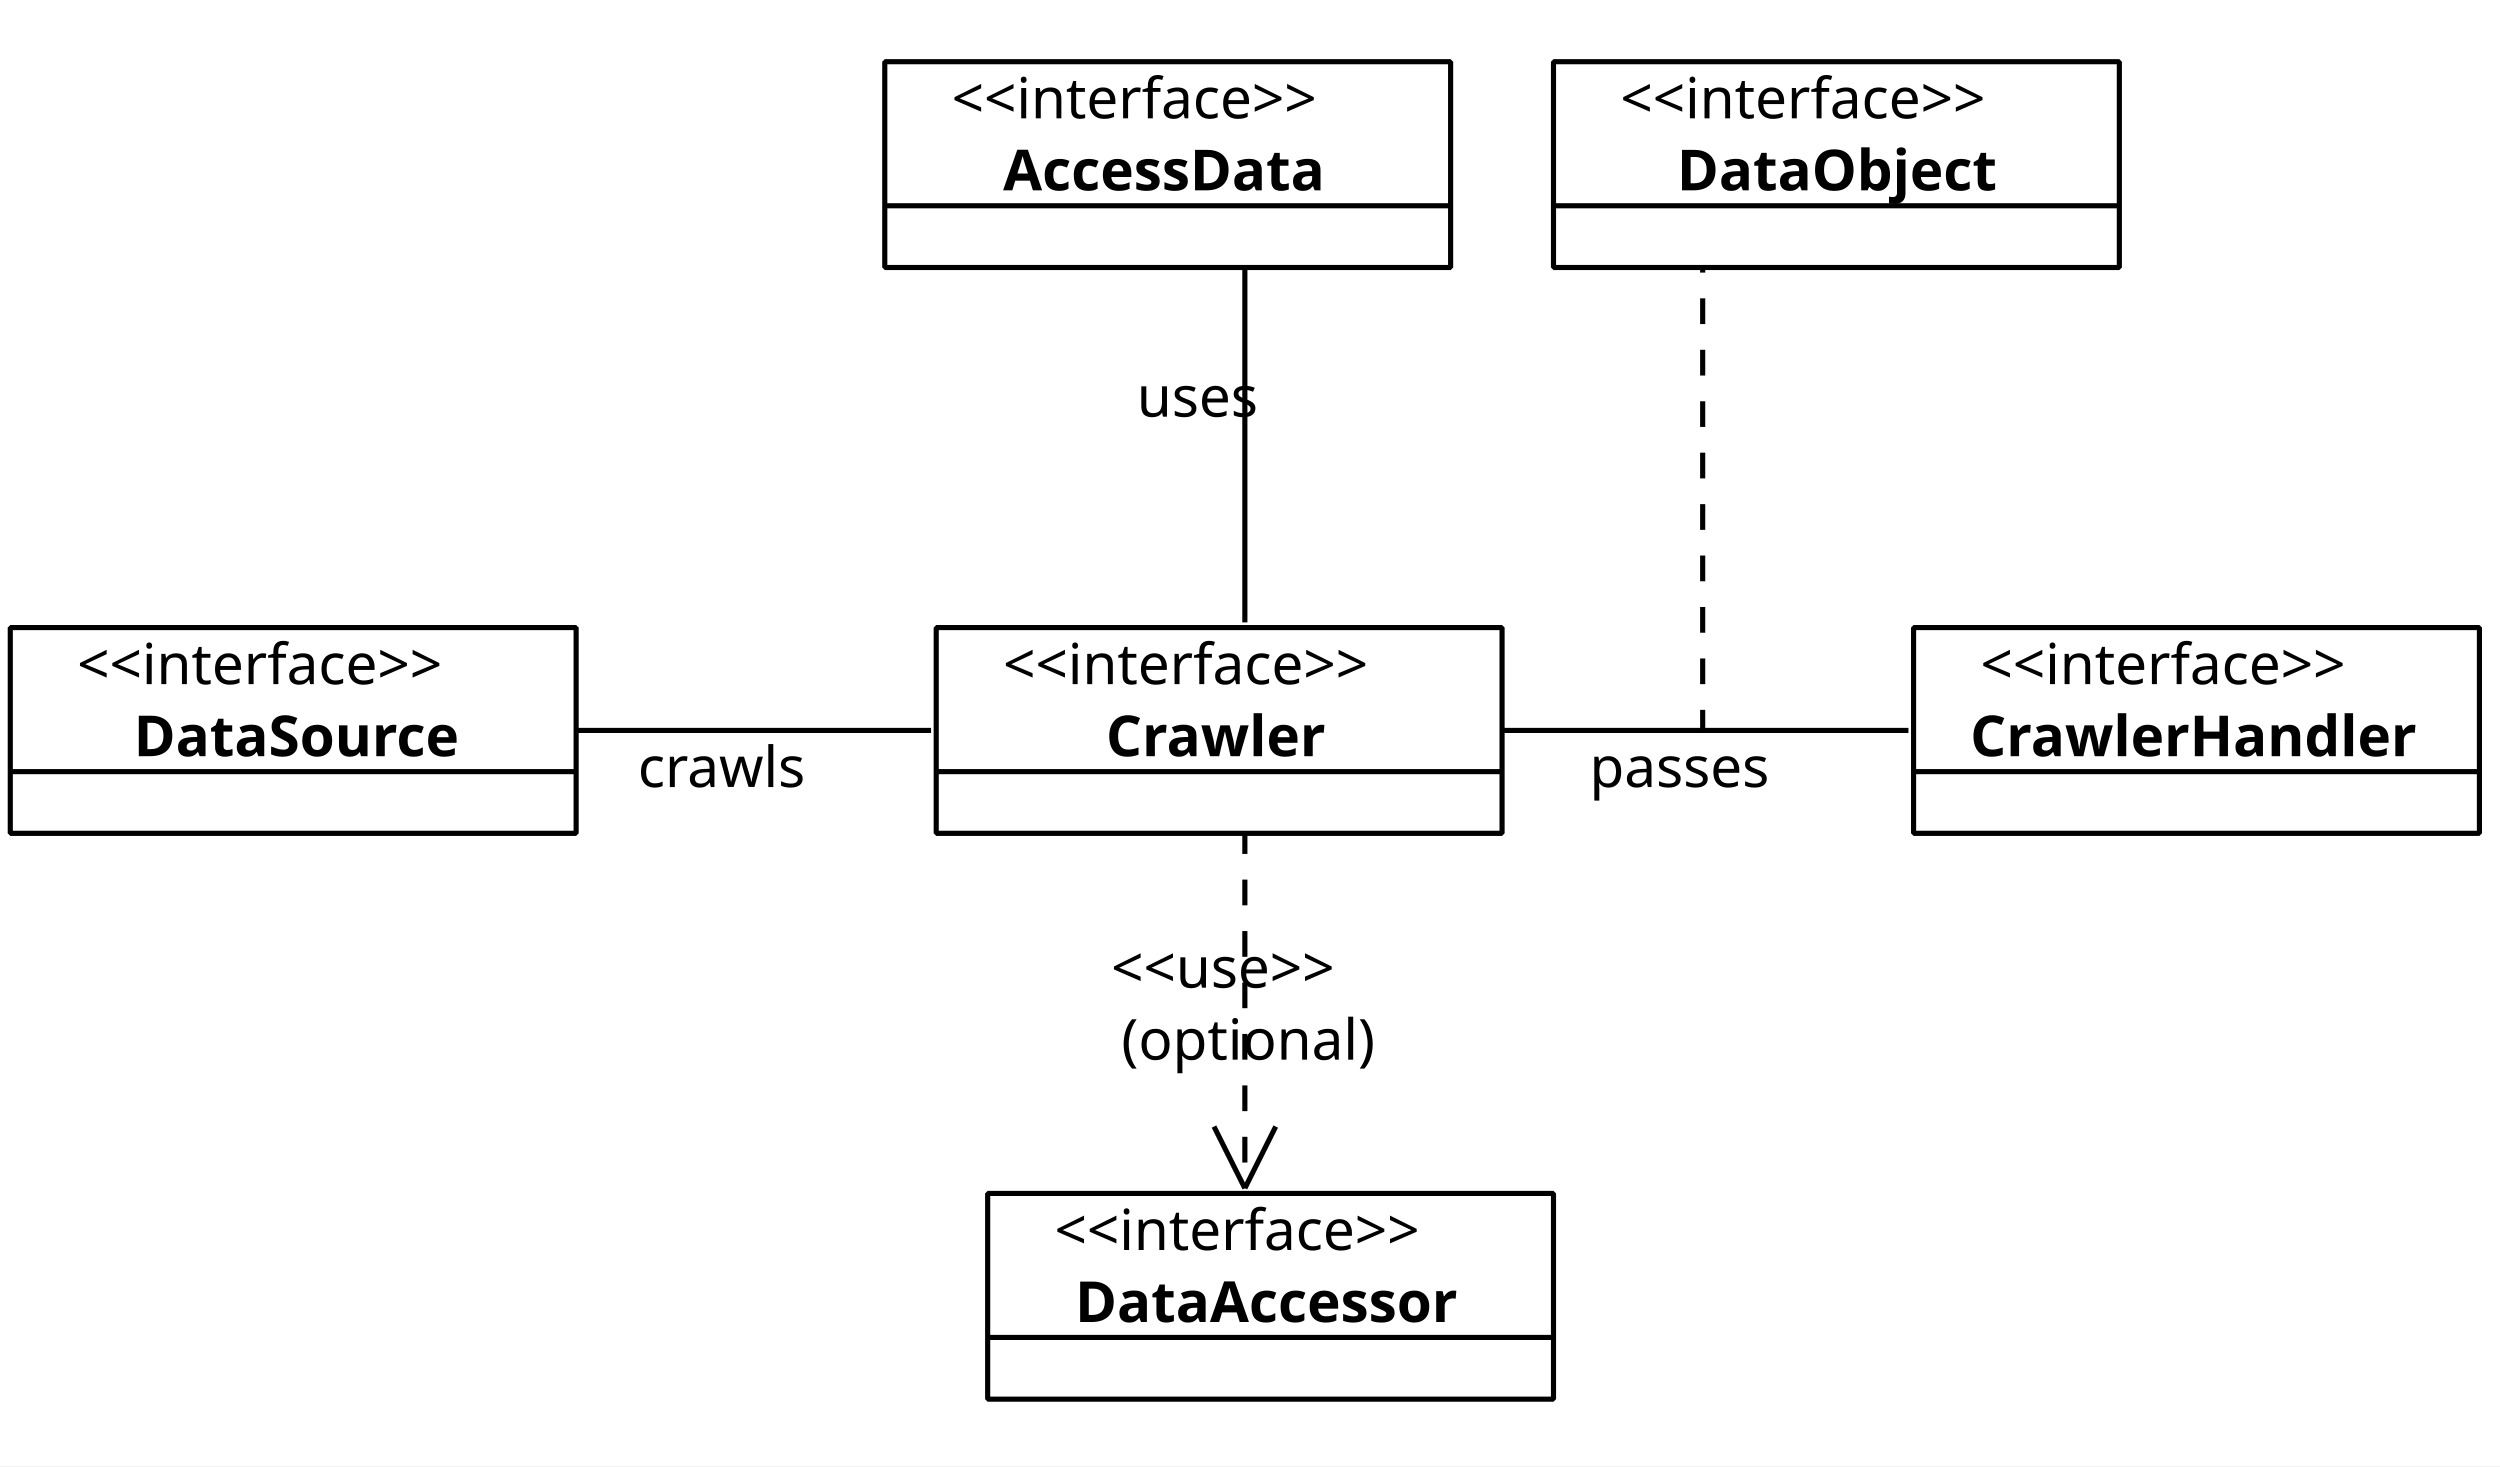
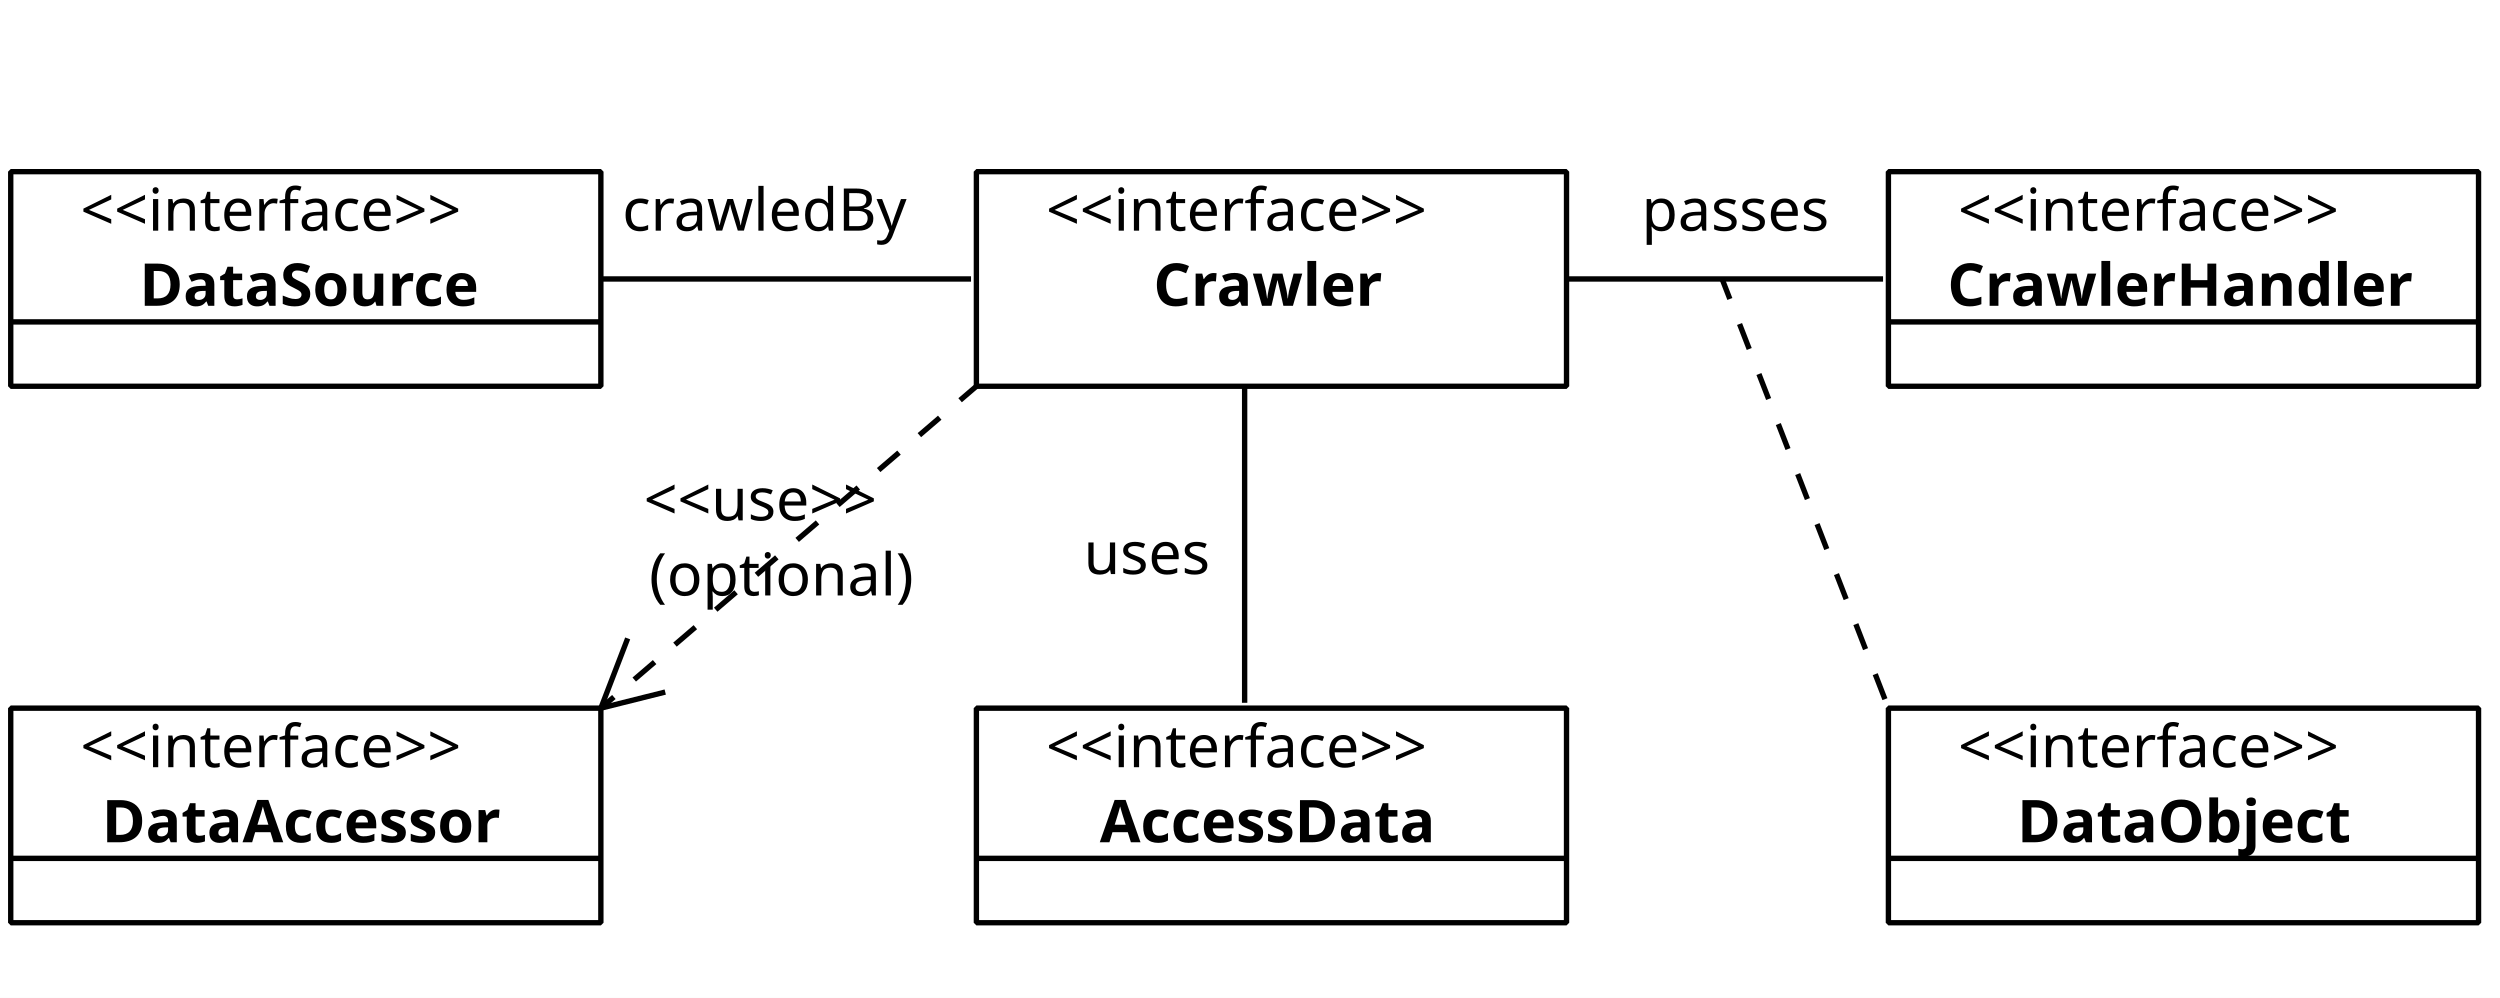
- <svg xmlns="http://www.w3.org/2000/svg" style="fill-opacity:1; color-rendering:auto; color-interpolation:auto; text-rendering:auto; stroke:black; stroke-linecap:square; stroke-miterlimit:10; shape-rendering:auto; stroke-opacity:1; fill:black; stroke-dasharray:none; font-weight:normal; stroke-width:1; font-family:'Dialog'; font-style:normal; stroke-linejoin:miter; font-size:12; stroke-dashoffset:0; image-rendering:auto;" width="486" height="285">
+ <svg xmlns="http://www.w3.org/2000/svg" style="fill-opacity:1; color-rendering:auto; color-interpolation:auto; text-rendering:auto; stroke:black; stroke-linecap:square; stroke-miterlimit:10; shape-rendering:auto; stroke-opacity:1; fill:black; stroke-dasharray:none; font-weight:normal; stroke-width:1; font-family:'Dialog'; font-style:normal; stroke-linejoin:miter; font-size:12; stroke-dashoffset:0; image-rendering:auto;" width="466" height="186">
  <defs id="genericDefs" />
  <g>
    <defs id="defs1">
      <clipPath clipPathUnits="userSpaceOnUse" id="clipPath1">
        <path d="M-3 -3 L117 -3 L117 47 L-3 47 L-3 -3 Z" />
      </clipPath>
      <clipPath clipPathUnits="userSpaceOnUse" id="clipPath2">
        <path d="M0 0 L114 0 L114 16 L0 16 L0 0 Z" />
      </clipPath>
      <clipPath clipPathUnits="userSpaceOnUse" id="clipPath3">
        <path d="M0 0 L114 0 L114 32 L0 32 L0 0 Z" />
      </clipPath>
      <clipPath clipPathUnits="userSpaceOnUse" id="clipPath4">
-         <path d="M0 0 L78 0 L78 32 L0 32 L0 0 Z" />
+         <path d="M0 0 L79 0 L79 32 L0 32 L0 0 Z" />
      </clipPath>
      <clipPath clipPathUnits="userSpaceOnUse" id="clipPath5">
-         <path d="M0 0 L60 0 L60 18 L0 18 L0 0 Z" />
+         <path d="M0 0 L61 0 L61 18 L0 18 L0 0 Z" />
      </clipPath>
      <clipPath clipPathUnits="userSpaceOnUse" id="clipPath6">
-         <path d="M0 0 L48 0 L48 18 L0 18 L0 0 Z" />
+         <path d="M0 0 L49 0 L49 18 L0 18 L0 0 Z" />
      </clipPath>
      <clipPath clipPathUnits="userSpaceOnUse" id="clipPath7">
-         <path d="M0 0 L57 0 L57 18 L0 18 L0 0 Z" />
+         <path d="M0 0 L77 0 L77 18 L0 18 L0 0 Z" />
      </clipPath>
      <clipPath clipPathUnits="userSpaceOnUse" id="clipPath8">
-         <path d="M0 0 L104 0 L104 173 L0 173 L0 0 Z" />
+         <path d="M0 0 L174 0 L174 164 L0 164 L0 0 Z" />
      </clipPath>
      <clipPath clipPathUnits="userSpaceOnUse" id="clipPath9">
-         <path d="M0 0 L104 0 L104 194 L0 194 L0 0 Z" />
+         <path d="M0 0 L135 0 L135 184 L0 184 L0 0 Z" />
      </clipPath>
      <clipPath clipPathUnits="userSpaceOnUse" id="clipPath10">
-         <path d="M0 0 L183 0 L183 104 L0 104 L0 0 Z" />
+         <path d="M0 0 L163 0 L163 104 L0 104 L0 0 Z" />
      </clipPath>
      <clipPath clipPathUnits="userSpaceOnUse" id="clipPath11">
+         <path d="M0 0 L104 0 L104 163 L0 163 L0 0 Z" />
+       </clipPath>
+       <clipPath clipPathUnits="userSpaceOnUse" id="clipPath12">
        <path d="M0 0 L173 0 L173 104 L0 104 L0 0 Z" />
      </clipPath>
    </defs>
    <g style="fill:white; text-rendering:optimizeLegibility; stroke:white;">
-       <rect x="0" y="0" width="486" style="stroke:none;" height="285" />
+       <rect x="0" y="0" width="466" style="stroke:none;" height="186" />
    </g>
-     <g transform="translate(2,122)" style="font-size:11; fill:white; text-rendering:optimizeLegibility; font-family:sans-serif; stroke:white; font-weight:bold;">
+     <g transform="translate(2,32)" style="font-size:11; fill:white; text-rendering:optimizeLegibility; font-family:sans-serif; stroke:white; font-weight:bold;">
      <rect x="0" y="0" width="110" style="clip-path:url(#clipPath1); stroke:none;" height="40" />
    </g>
-     <g transform="translate(2,122)" style="stroke-linecap:butt; font-size:11; text-rendering:optimizeLegibility; stroke-linejoin:bevel; font-family:sans-serif; font-weight:bold; stroke-miterlimit:0;">
+     <g transform="translate(2,32)" style="stroke-linecap:butt; font-size:11; text-rendering:optimizeLegibility; stroke-linejoin:bevel; font-family:sans-serif; font-weight:bold; stroke-miterlimit:0;">
      <rect x="0" y="0" width="110" style="clip-path:url(#clipPath1); fill:none;" height="40" />
      <line x1="0" x2="110" y1="28" style="clip-path:url(#clipPath1); fill:none;" y2="28" />
    </g>
-     <g transform="translate(182,122)" style="font-size:11; fill:white; text-rendering:optimizeLegibility; font-family:sans-serif; stroke:white; font-weight:bold;">
+     <g transform="translate(182,32)" style="font-size:11; fill:white; text-rendering:optimizeLegibility; font-family:sans-serif; stroke:white; font-weight:bold;">
      <rect x="0" y="0" width="110" style="clip-path:url(#clipPath1); stroke:none;" height="40" />
    </g>
-     <g transform="translate(182,122)" style="stroke-linecap:butt; font-size:11; text-rendering:optimizeLegibility; stroke-linejoin:bevel; font-family:sans-serif; font-weight:bold; stroke-miterlimit:0;">
+     <g transform="translate(182,32)" style="stroke-linecap:butt; font-size:11; text-rendering:optimizeLegibility; stroke-linejoin:bevel; font-family:sans-serif; font-weight:bold; stroke-miterlimit:0;">
+       <rect x="0" y="0" width="110" style="clip-path:url(#clipPath1); fill:none;" height="40" />
+     </g>
+     <g transform="translate(352,132)" style="font-size:11; fill:white; text-rendering:optimizeLegibility; font-family:sans-serif; stroke:white; font-weight:bold;">
+       <rect x="0" y="0" width="110" style="clip-path:url(#clipPath1); stroke:none;" height="40" />
+     </g>
+     <g transform="translate(352,132)" style="stroke-linecap:butt; font-size:11; text-rendering:optimizeLegibility; stroke-linejoin:bevel; font-family:sans-serif; font-weight:bold; stroke-miterlimit:0;">
      <rect x="0" y="0" width="110" style="clip-path:url(#clipPath1); fill:none;" height="40" />
      <line x1="0" x2="110" y1="28" style="clip-path:url(#clipPath1); fill:none;" y2="28" />
    </g>
-     <g transform="translate(302,12)" style="font-size:11; fill:white; text-rendering:optimizeLegibility; font-family:sans-serif; stroke:white; font-weight:bold;">
+     <g transform="translate(182,132)" style="font-size:11; fill:white; text-rendering:optimizeLegibility; font-family:sans-serif; stroke:white; font-weight:bold;">
      <rect x="0" y="0" width="110" style="clip-path:url(#clipPath1); stroke:none;" height="40" />
    </g>
-     <g transform="translate(302,12)" style="stroke-linecap:butt; font-size:11; text-rendering:optimizeLegibility; stroke-linejoin:bevel; font-family:sans-serif; font-weight:bold; stroke-miterlimit:0;">
+     <g transform="translate(182,132)" style="stroke-linecap:butt; font-size:11; text-rendering:optimizeLegibility; stroke-linejoin:bevel; font-family:sans-serif; font-weight:bold; stroke-miterlimit:0;">
      <rect x="0" y="0" width="110" style="clip-path:url(#clipPath1); fill:none;" height="40" />
      <line x1="0" x2="110" y1="28" style="clip-path:url(#clipPath1); fill:none;" y2="28" />
    </g>
-     <g transform="translate(172,12)" style="font-size:11; fill:white; text-rendering:optimizeLegibility; font-family:sans-serif; stroke:white; font-weight:bold;">
+     <g transform="translate(352,32)" style="font-size:11; fill:white; text-rendering:optimizeLegibility; font-family:sans-serif; stroke:white; font-weight:bold;">
      <rect x="0" y="0" width="110" style="clip-path:url(#clipPath1); stroke:none;" height="40" />
    </g>
-     <g transform="translate(172,12)" style="stroke-linecap:butt; font-size:11; text-rendering:optimizeLegibility; stroke-linejoin:bevel; font-family:sans-serif; font-weight:bold; stroke-miterlimit:0;">
+     <g transform="translate(352,32)" style="stroke-linecap:butt; font-size:11; text-rendering:optimizeLegibility; stroke-linejoin:bevel; font-family:sans-serif; font-weight:bold; stroke-miterlimit:0;">
      <rect x="0" y="0" width="110" style="clip-path:url(#clipPath1); fill:none;" height="40" />
      <line x1="0" x2="110" y1="28" style="clip-path:url(#clipPath1); fill:none;" y2="28" />
    </g>
-     <g transform="translate(372,122)" style="font-size:11; fill:white; text-rendering:optimizeLegibility; font-family:sans-serif; stroke:white; font-weight:bold;">
+     <g transform="translate(2,132)" style="font-size:11; fill:white; text-rendering:optimizeLegibility; font-family:sans-serif; stroke:white; font-weight:bold;">
      <rect x="0" y="0" width="110" style="clip-path:url(#clipPath1); stroke:none;" height="40" />
    </g>
-     <g transform="translate(372,122)" style="stroke-linecap:butt; font-size:11; text-rendering:optimizeLegibility; stroke-linejoin:bevel; font-family:sans-serif; font-weight:bold; stroke-miterlimit:0;">
+     <g transform="translate(2,132)" style="stroke-linecap:butt; font-size:11; text-rendering:optimizeLegibility; stroke-linejoin:bevel; font-family:sans-serif; font-weight:bold; stroke-miterlimit:0;">
      <rect x="0" y="0" width="110" style="clip-path:url(#clipPath1); fill:none;" height="40" />
      <line x1="0" x2="110" y1="28" style="clip-path:url(#clipPath1); fill:none;" y2="28" />
    </g>
-     <g transform="translate(192,232)" style="font-size:11; fill:white; text-rendering:optimizeLegibility; font-family:sans-serif; stroke:white; font-weight:bold;">
-       <rect x="0" y="0" width="110" style="clip-path:url(#clipPath1); stroke:none;" height="40" />
-     </g>
-     <g transform="translate(192,232)" style="stroke-linecap:butt; font-size:11; text-rendering:optimizeLegibility; stroke-linejoin:bevel; font-family:sans-serif; font-weight:bold; stroke-miterlimit:0;">
-       <rect x="0" y="0" width="110" style="clip-path:url(#clipPath1); fill:none;" height="40" />
-       <line x1="0" x2="110" y1="28" style="clip-path:url(#clipPath1); fill:none;" y2="28" />
-     </g>
-     <g style="text-rendering:optimizeLegibility; font-size:11; font-family:sans-serif;" transform="translate(2,122)">
+     <g style="text-rendering:optimizeLegibility; font-size:11; font-family:sans-serif;" transform="translate(2,32)">
      <text x="13" y="11" style="clip-path:url(#clipPath3); stroke:none;" xml:space="preserve">&lt;&lt;interface&gt;&gt;</text>
      <text x="24" y="25" style="clip-path:url(#clipPath3); stroke:none; font-weight:bold;" xml:space="preserve">DataSource</text>
    </g>
-     <g style="text-rendering:optimizeLegibility; font-size:11; font-family:sans-serif;" transform="translate(182,122)">
+     <g style="text-rendering:optimizeLegibility; font-size:11; font-family:sans-serif;" transform="translate(182,132)">
+       <text x="13" y="11" style="clip-path:url(#clipPath3); stroke:none;" xml:space="preserve">&lt;&lt;interface&gt;&gt;</text>
+       <text x="23" y="25" style="clip-path:url(#clipPath3); stroke:none; font-weight:bold;" xml:space="preserve">AccessData</text>
+     </g>
+     <g style="text-rendering:optimizeLegibility; font-size:11; font-family:sans-serif;" transform="translate(182,32)">
      <text x="13" y="11" style="clip-path:url(#clipPath3); stroke:none;" xml:space="preserve">&lt;&lt;interface&gt;&gt;</text>
      <text x="33" y="25" style="clip-path:url(#clipPath3); stroke:none; font-weight:bold;" xml:space="preserve">Crawler</text>
    </g>
-     <g style="text-rendering:optimizeLegibility; font-size:11; font-family:sans-serif;" transform="translate(302,12)">
+     <g style="text-rendering:optimizeLegibility; font-size:11; font-family:sans-serif;" transform="translate(352,132)">
      <text x="13" y="11" style="clip-path:url(#clipPath3); stroke:none;" xml:space="preserve">&lt;&lt;interface&gt;&gt;</text>
      <text x="24" y="25" style="clip-path:url(#clipPath3); stroke:none; font-weight:bold;" xml:space="preserve">DataObject</text>
    </g>
-     <g style="text-rendering:optimizeLegibility; font-size:11; font-family:sans-serif;" transform="translate(172,12)">
+     <g style="text-rendering:optimizeLegibility; font-size:11; font-family:sans-serif;" transform="translate(2,132)">
      <text x="13" y="11" style="clip-path:url(#clipPath3); stroke:none;" xml:space="preserve">&lt;&lt;interface&gt;&gt;</text>
-       <text x="23" y="25" style="clip-path:url(#clipPath3); stroke:none; font-weight:bold;" xml:space="preserve">AccessData</text>
+       <text x="17" y="25" style="clip-path:url(#clipPath3); stroke:none; font-weight:bold;" xml:space="preserve">DataAccessor</text>
    </g>
-     <g style="text-rendering:optimizeLegibility; font-size:11; font-family:sans-serif;" transform="translate(372,122)">
+     <g style="text-rendering:optimizeLegibility; font-size:11; font-family:sans-serif;" transform="translate(352,32)">
      <text x="13" y="11" style="clip-path:url(#clipPath3); stroke:none;" xml:space="preserve">&lt;&lt;interface&gt;&gt;</text>
      <text x="11" y="25" style="clip-path:url(#clipPath3); stroke:none; font-weight:bold;" xml:space="preserve">CrawlerHandler</text>
    </g>
-     <g style="text-rendering:optimizeLegibility; font-size:11; font-family:sans-serif;" transform="translate(207,181)">
-       <text x="9" y="11" style="clip-path:url(#clipPath4); stroke:none;" xml:space="preserve">&lt;&lt;use&gt;&gt;</text>
+     <g style="text-rendering:optimizeLegibility; font-size:11; font-family:sans-serif;" transform="translate(110,86)">
+       <text x="10" y="11" style="clip-path:url(#clipPath4); stroke:none;" xml:space="preserve">&lt;&lt;use&gt;&gt;</text>
      <text x="11" y="25" style="clip-path:url(#clipPath4); stroke:none;" xml:space="preserve">(optional)</text>
    </g>
-     <g style="text-rendering:optimizeLegibility; font-size:11; font-family:sans-serif;" transform="translate(300,142)">
-       <text x="9" y="11" style="clip-path:url(#clipPath5); stroke:none;" xml:space="preserve">passes</text>
+     <g style="text-rendering:optimizeLegibility; font-size:11; font-family:sans-serif;" transform="translate(296,32)">
+       <text x="10" y="11" style="clip-path:url(#clipPath5); stroke:none;" xml:space="preserve">passes</text>
    </g>
-     <g style="text-rendering:optimizeLegibility; font-size:11; font-family:sans-serif;" transform="translate(192,232)">
-       <text x="13" y="11" style="clip-path:url(#clipPath3); stroke:none;" xml:space="preserve">&lt;&lt;interface&gt;&gt;</text>
-       <text x="17" y="25" style="clip-path:url(#clipPath3); stroke:none; font-weight:bold;" xml:space="preserve">DataAccessor</text>
+     <g style="text-rendering:optimizeLegibility; font-size:11; font-family:sans-serif;" transform="translate(192,96)">
+       <text x="10" y="11" style="clip-path:url(#clipPath6); stroke:none;" xml:space="preserve">uses</text>
    </g>
-     <g style="text-rendering:optimizeLegibility; font-size:11; font-family:sans-serif;" transform="translate(212,70)">
-       <text x="9" y="11" style="clip-path:url(#clipPath6); stroke:none;" xml:space="preserve">uses</text>
+     <g style="text-rendering:optimizeLegibility; font-size:11; font-family:sans-serif;" transform="translate(106,32)">
+       <text x="10" y="11" style="clip-path:url(#clipPath7); stroke:none;" xml:space="preserve">crawledBy</text>
    </g>
-     <g style="text-rendering:optimizeLegibility; font-size:11; font-family:sans-serif;" transform="translate(115,142)">
-       <text x="9" y="11" style="clip-path:url(#clipPath7); stroke:none;" xml:space="preserve">crawls</text>
+     <g style="fill-opacity:0.996; text-rendering:optimizeLegibility; stroke:rgb(0,0,0); stroke-linecap:butt; stroke-opacity:0.996; fill:rgb(0,0,0); stroke-dasharray:5; font-family:sans-serif; stroke-linejoin:round; font-size:11; stroke-dashoffset:1;" transform="translate(62,22)">
+       <line x1="120" x2="50" y1="50" style="clip-path:url(#clipPath8); fill:none;" y2="110" />
+       <line x1="50" x2="62" y1="110" style="clip-path:url(#clipPath8); stroke-dashoffset:0; fill:none; stroke-dasharray:none;" y2="107" />
+       <line x1="50" x2="55" y1="110" style="clip-path:url(#clipPath8); stroke-dashoffset:0; fill:none; stroke-dasharray:none;" y2="97" />
    </g>
-     <g style="fill-opacity:0.996; text-rendering:optimizeLegibility; stroke:rgb(0,0,0); stroke-linecap:butt; stroke-opacity:0.996; fill:rgb(0,0,0); stroke-dasharray:5; font-family:sans-serif; stroke-linejoin:round; font-size:11; stroke-dashoffset:1;" transform="translate(192,112)">
-       <line x1="50" x2="50" y1="50" style="clip-path:url(#clipPath8); fill:none;" y2="119" />
-       <line x1="50" x2="56" y1="119" style="clip-path:url(#clipPath8); stroke-dashoffset:0; fill:none; stroke-dasharray:none;" y2="107" />
-       <line x1="50" x2="44" y1="119" style="clip-path:url(#clipPath8); stroke-dashoffset:0; fill:none; stroke-dasharray:none;" y2="107" />
+     <g style="fill-opacity:0.996; text-rendering:optimizeLegibility; stroke:rgb(0,0,0); stroke-linecap:butt; stroke-opacity:0.996; fill:rgb(0,0,0); stroke-dasharray:5; font-family:sans-serif; stroke-linejoin:round; font-size:11; stroke-dashoffset:1;" transform="translate(271,2)">
+       <line x1="50" x2="81" y1="50" style="clip-path:url(#clipPath9); fill:none;" y2="130" />
    </g>
-     <g style="fill-opacity:0.996; text-rendering:optimizeLegibility; stroke:rgb(0,0,0); stroke-linecap:butt; stroke-opacity:0.996; fill:rgb(0,0,0); stroke-dasharray:5; font-family:sans-serif; stroke-linejoin:round; font-size:11; stroke-dashoffset:1;" transform="translate(281,2)">
-       <line x1="50" x2="50" y1="140" style="clip-path:url(#clipPath9); fill:none;" y2="50" />
+     <g transform="translate(242,2)" style="stroke-linecap:butt; font-size:11; fill-opacity:0.996; fill:rgb(0,0,0); text-rendering:optimizeLegibility; stroke-linejoin:round; font-family:sans-serif; stroke:rgb(0,0,0); stroke-opacity:0.996;">
+       <line x1="50" x2="109" y1="50" style="clip-path:url(#clipPath10); fill:none;" y2="50" />
    </g>
-     <g transform="translate(242,92)" style="stroke-linecap:butt; font-size:11; fill-opacity:0.996; fill:rgb(0,0,0); text-rendering:optimizeLegibility; stroke-linejoin:round; font-family:sans-serif; stroke:rgb(0,0,0); stroke-opacity:0.996;">
-       <line x1="50" x2="129" y1="50" style="clip-path:url(#clipPath10); fill:none;" y2="50" />
+     <g transform="translate(182,22)" style="stroke-linecap:butt; font-size:11; fill-opacity:0.996; fill:rgb(0,0,0); text-rendering:optimizeLegibility; stroke-linejoin:round; font-family:sans-serif; stroke:rgb(0,0,0); stroke-opacity:0.996;">
+       <line x1="50" x2="50" y1="109" style="clip-path:url(#clipPath11); fill:none;" y2="50" />
    </g>
-     <g transform="translate(192,2)" style="stroke-linecap:butt; font-size:11; fill-opacity:0.996; fill:rgb(0,0,0); text-rendering:optimizeLegibility; stroke-linejoin:round; font-family:sans-serif; stroke:rgb(0,0,0); stroke-opacity:0.996;">
-       <line x1="50" x2="50" y1="50" style="clip-path:url(#clipPath8); fill:none;" y2="119" />
-     </g>
-     <g transform="translate(62,92)" style="stroke-linecap:butt; font-size:11; fill-opacity:0.996; fill:rgb(0,0,0); text-rendering:optimizeLegibility; stroke-linejoin:round; font-family:sans-serif; stroke:rgb(0,0,0); stroke-opacity:0.996;">
-       <line x1="119" x2="50" y1="50" style="clip-path:url(#clipPath11); fill:none;" y2="50" />
+     <g transform="translate(62,2)" style="stroke-linecap:butt; font-size:11; fill-opacity:0.996; fill:rgb(0,0,0); text-rendering:optimizeLegibility; stroke-linejoin:round; font-family:sans-serif; stroke:rgb(0,0,0); stroke-opacity:0.996;">
+       <line x1="119" x2="50" y1="50" style="clip-path:url(#clipPath12); fill:none;" y2="50" />
    </g>
    <g style="fill:rgb(120,120,120); text-rendering:optimizeLegibility; font-size:8; stroke:rgb(120,120,120);">
      <text xml:space="preserve" x="0" y="10" style="stroke:none;" />
      <text xml:space="preserve" x="0" y="10" style="stroke:none;" />
    </g>
  </g>
</svg>
